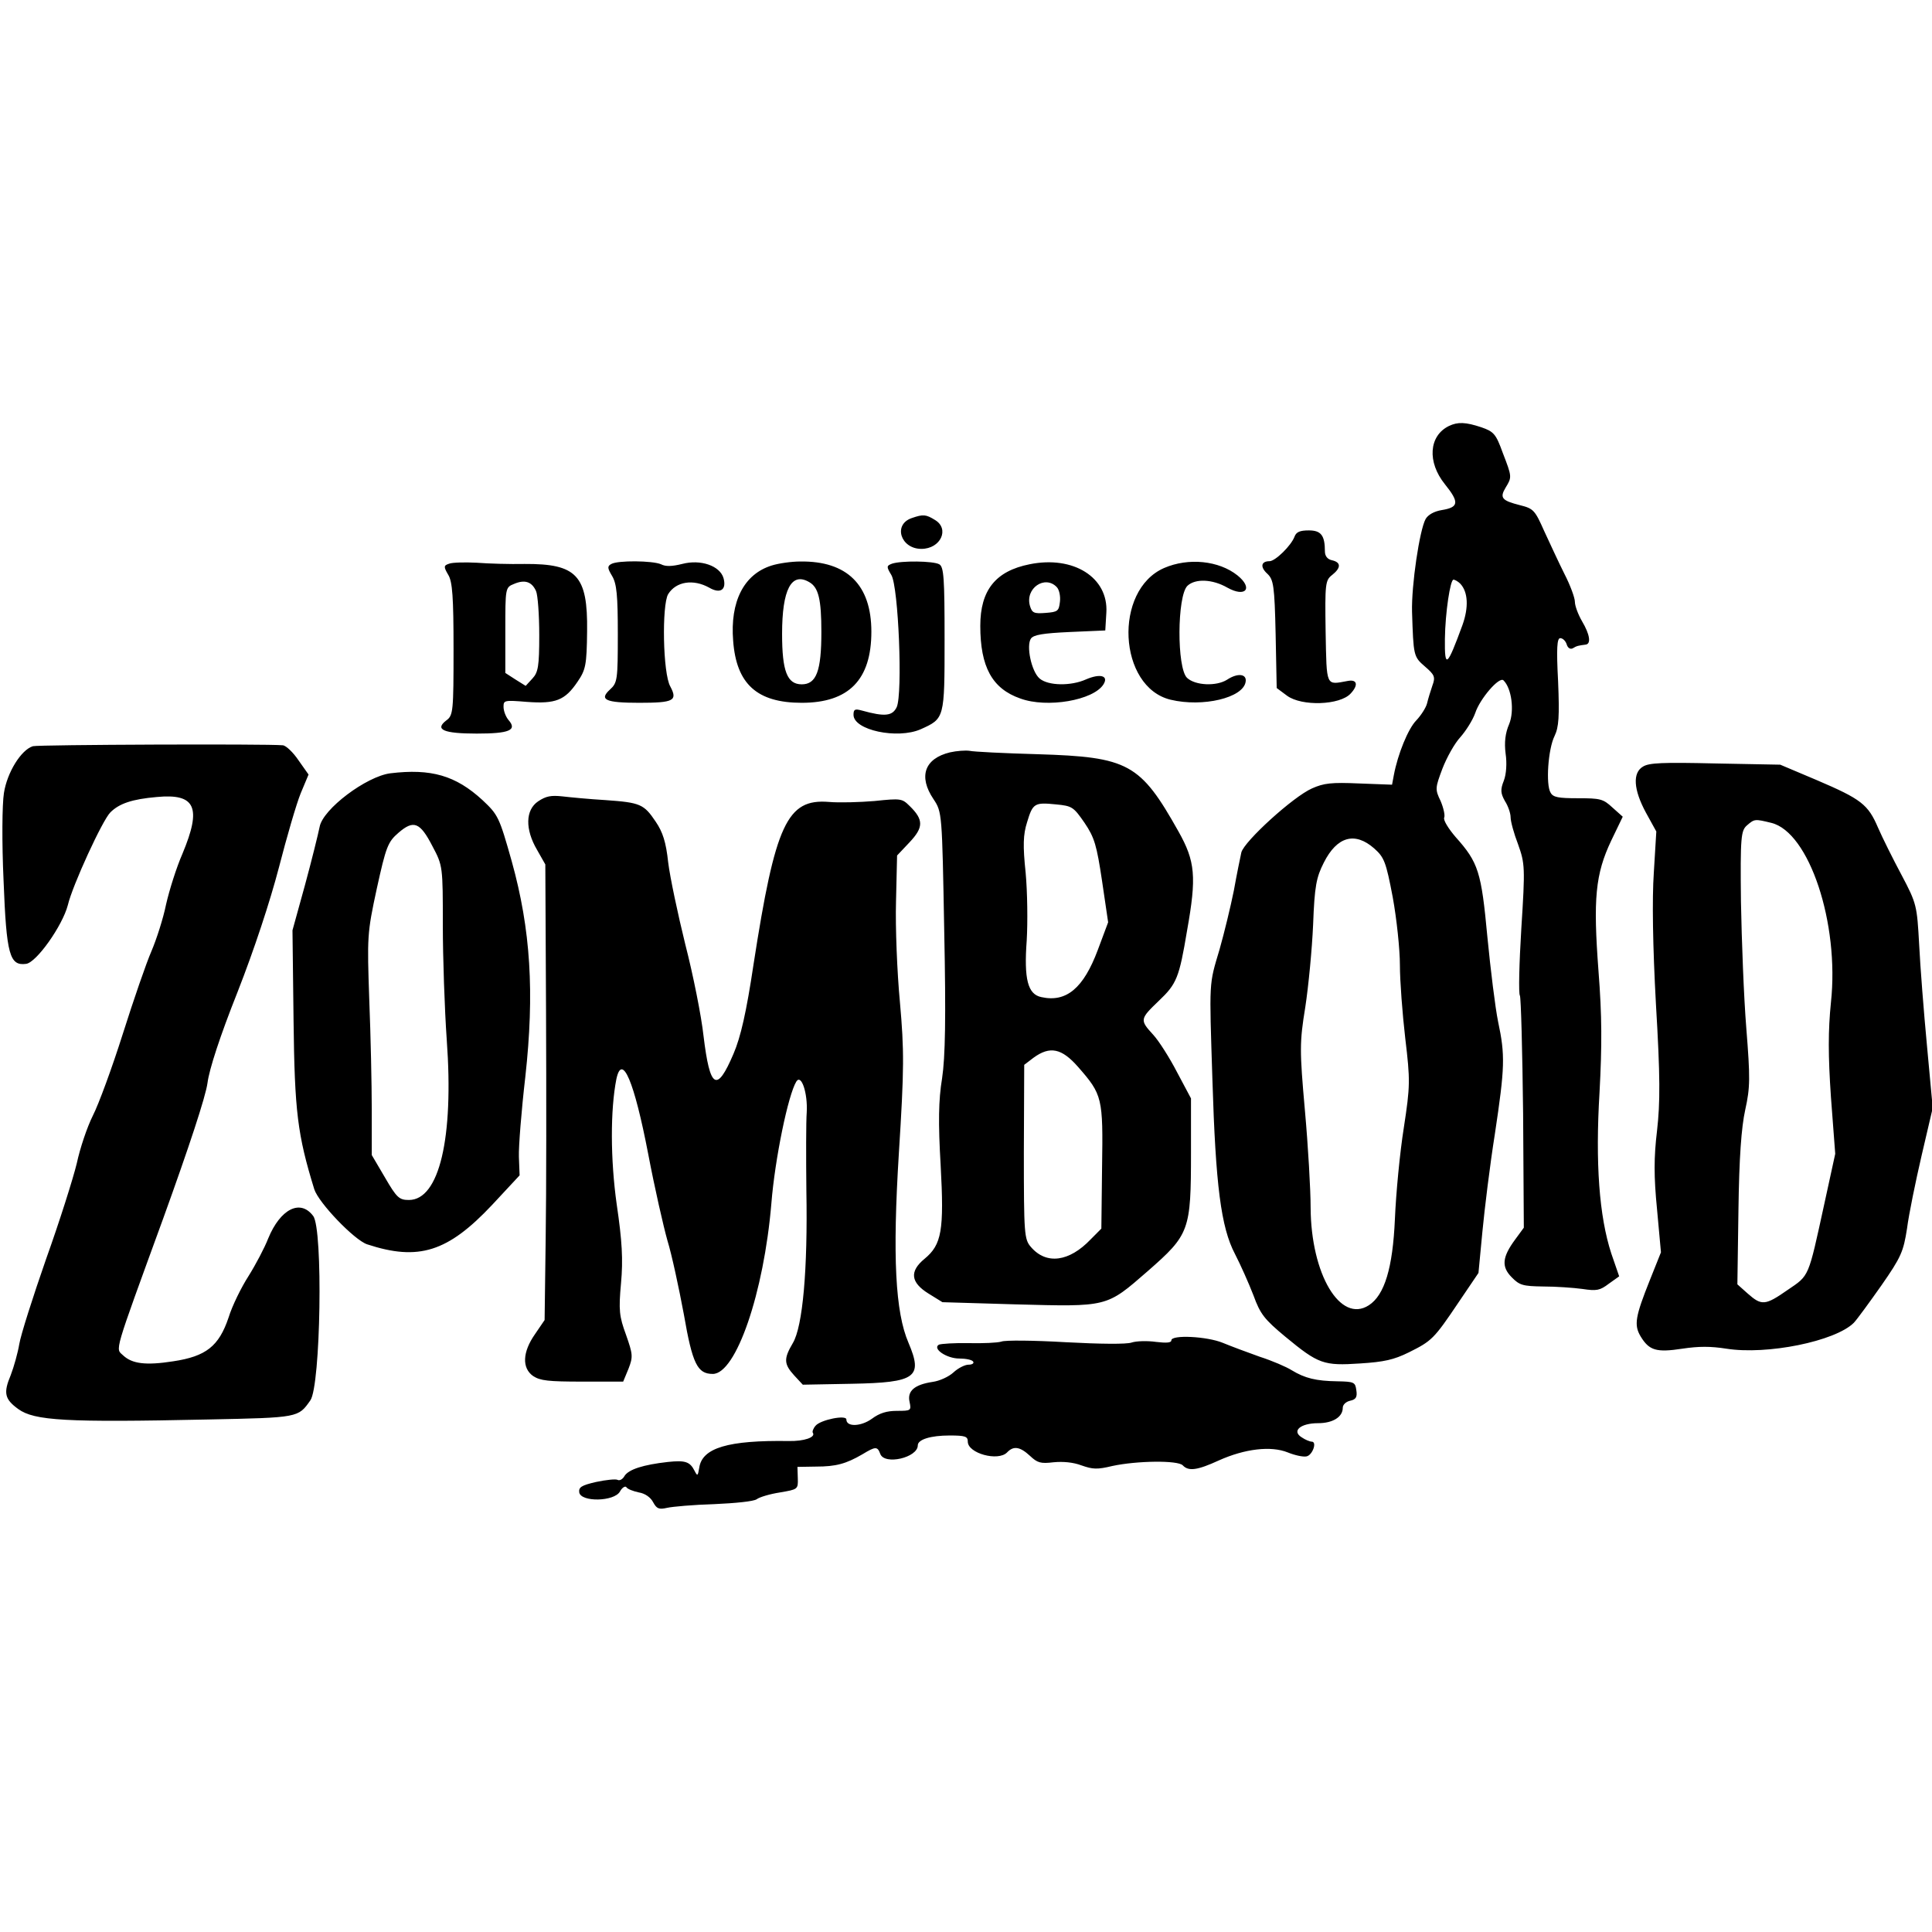
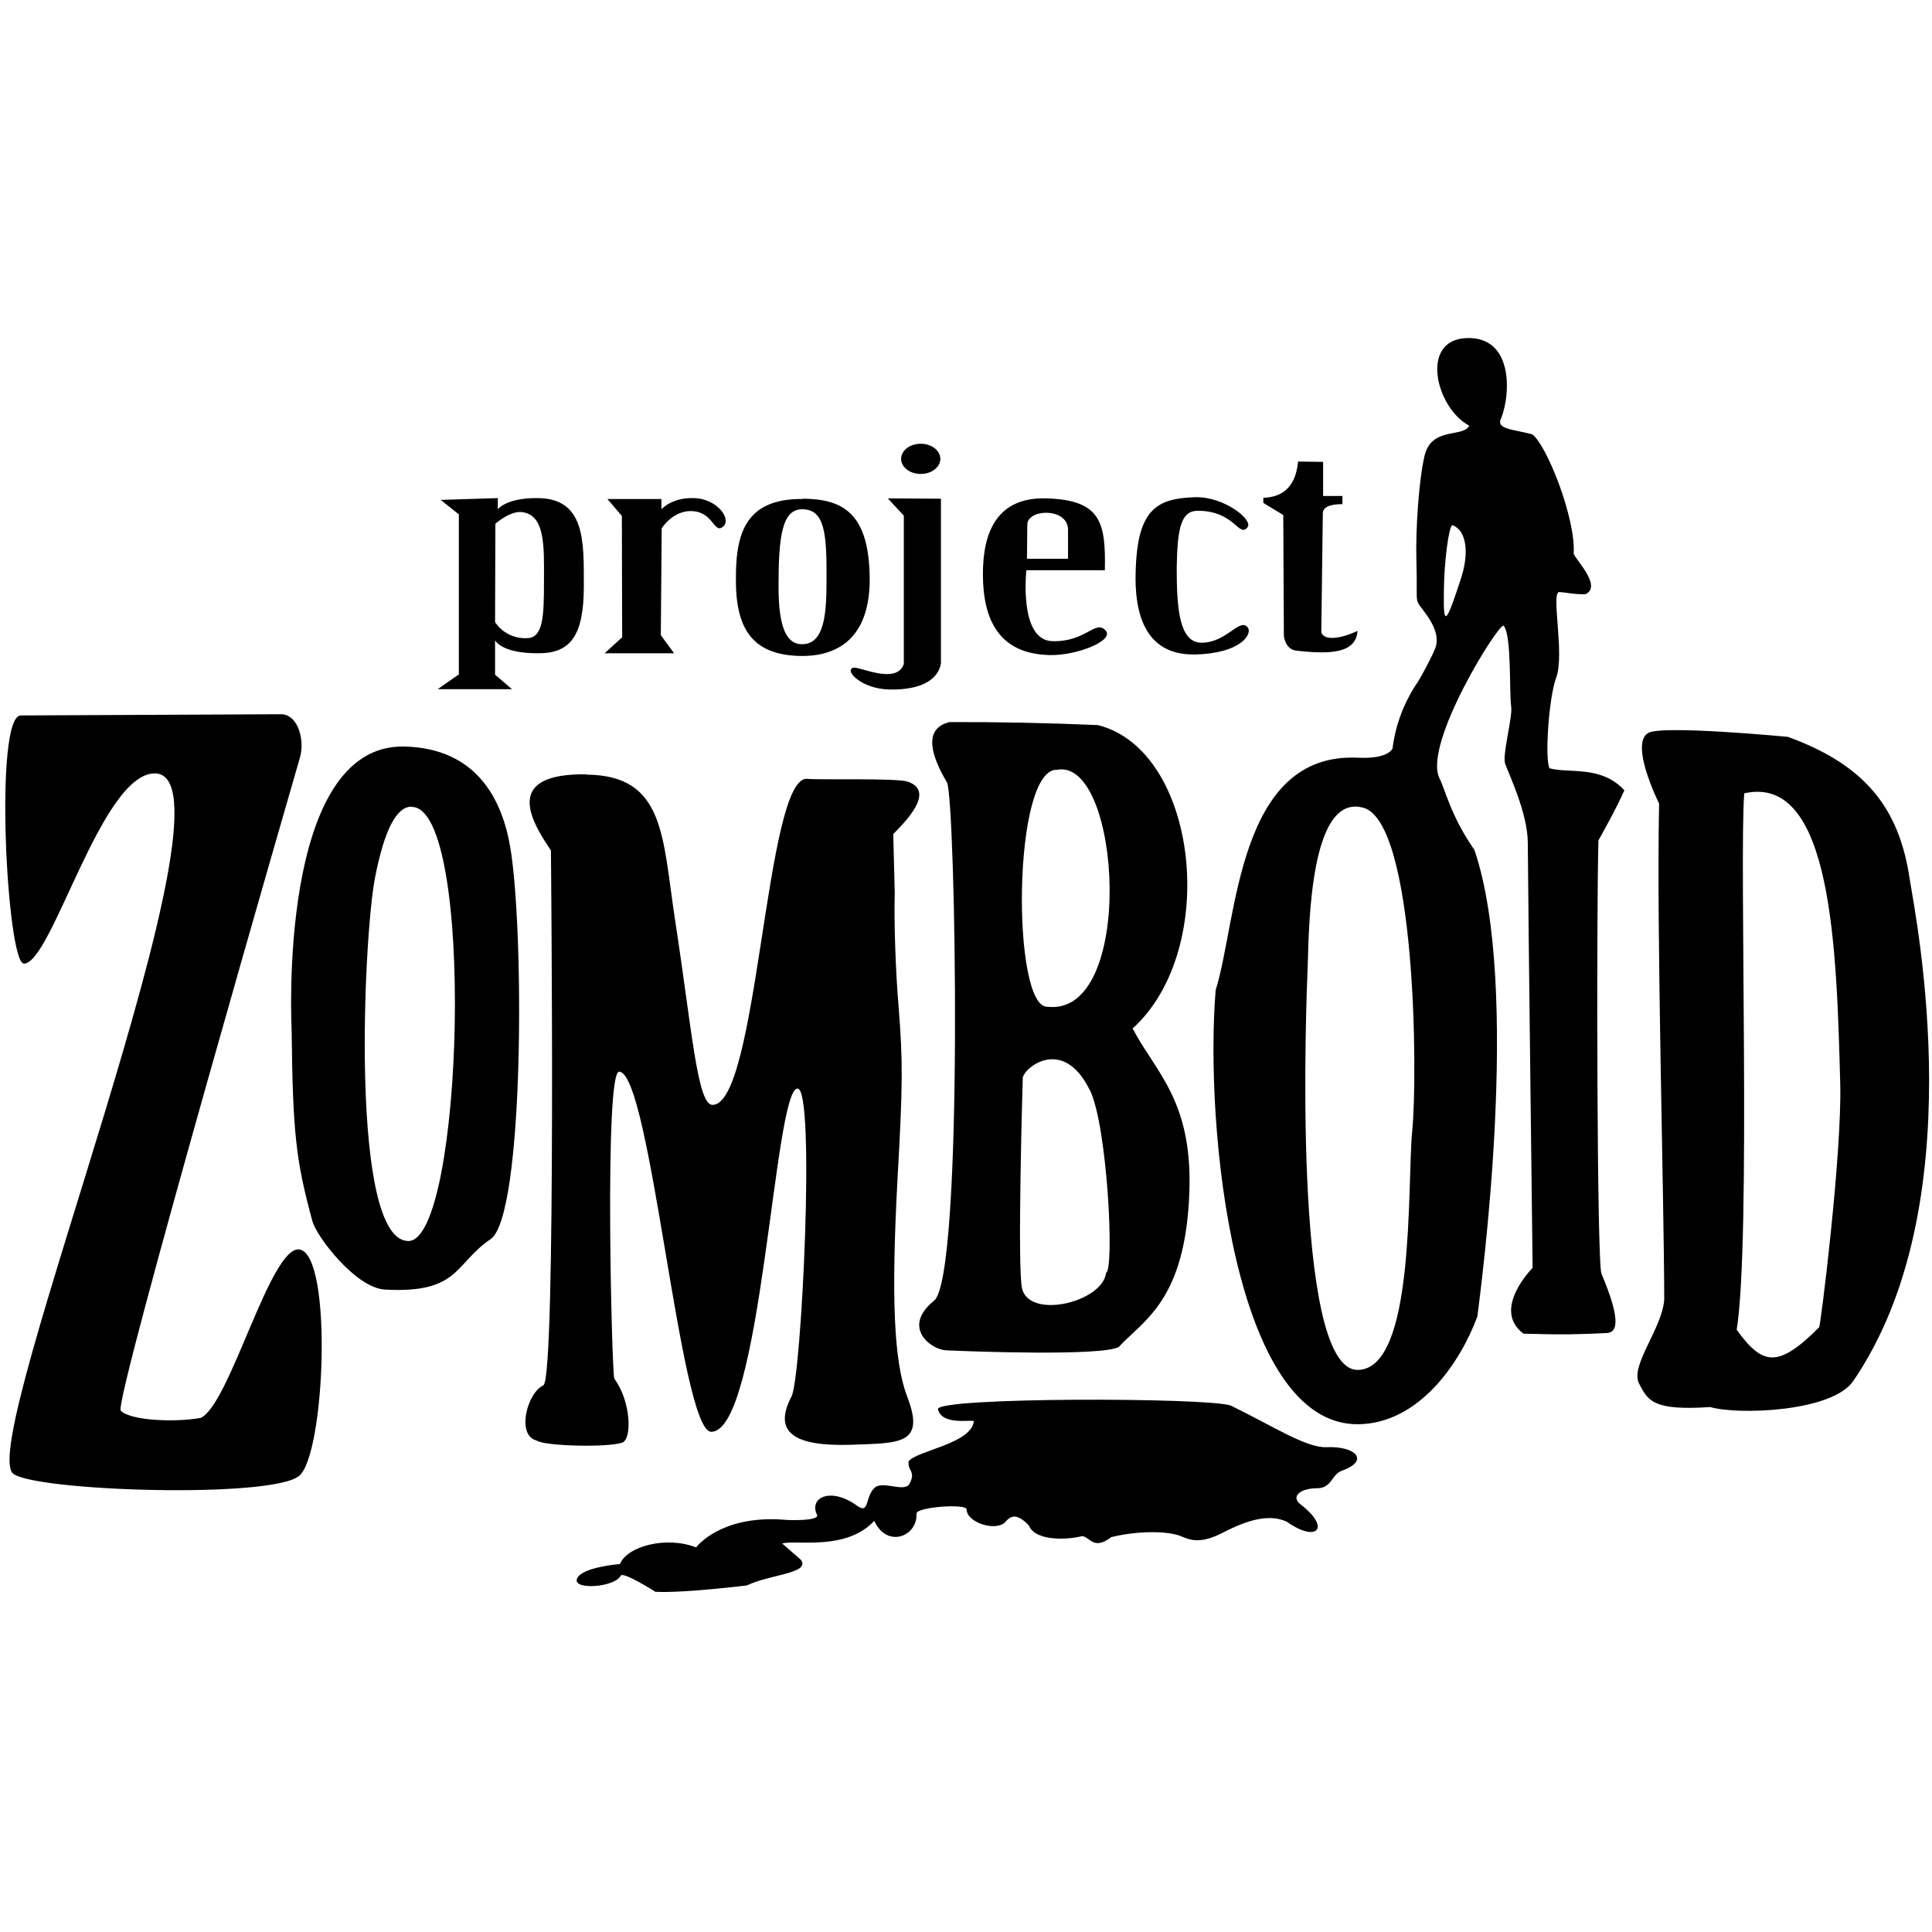
- <svg xmlns="http://www.w3.org/2000/svg" viewBox="0 -14 64 64">
-   <g transform="translate(0,36) scale(0.01183,-0.010198)">
-     <path d="M4057 3519 c-56 -32 -61 -117 -11 -189 41 -59 39 -75 -9 -84 -21 -4 -38 -15 -45 -29 -17 -36 -40 -215 -38 -302 4 -142 4 -145 36 -177 27 -27 30 -34 21 -62 -5 -17 -12 -43 -15 -58 -3 -14 -17 -39 -30 -55 -23 -27 -52 -110 -63 -178 l-5 -31 -92 4 c-78 4 -99 1 -132 -16 -53 -27 -190 -172 -198 -208 -3 -16 -13 -72 -21 -124 -9 -52 -27 -138 -40 -191 -30 -117 -29 -97 -20 -424 9 -342 24 -479 63 -565 16 -36 39 -96 52 -135 19 -61 31 -78 89 -134 93 -89 107 -95 210 -87 67 5 94 12 136 36 64 37 70 43 139 162 l56 96 11 134 c6 73 21 216 35 318 28 216 29 255 9 364 -8 45 -21 168 -30 275 -17 212 -25 242 -89 325 -20 27 -35 55 -32 63 3 7 -2 32 -10 54 -16 38 -15 43 5 105 12 36 34 82 50 102 16 21 35 56 42 79 13 46 67 119 79 106 23 -26 31 -99 16 -142 -11 -29 -14 -60 -10 -96 4 -31 2 -67 -5 -88 -10 -29 -9 -41 3 -66 9 -16 16 -40 16 -53 0 -13 9 -52 21 -88 19 -62 20 -74 9 -273 -6 -114 -8 -212 -4 -218 3 -6 7 -178 9 -382 l2 -372 -24 -38 c-37 -58 -39 -89 -10 -123 22 -26 31 -29 88 -30 35 0 85 -4 110 -8 40 -7 49 -5 74 17 l29 24 -22 74 c-34 121 -45 294 -33 524 7 152 7 247 -3 395 -15 233 -9 313 36 423 l32 77 -29 30 c-26 28 -34 30 -97 30 -54 0 -69 3 -76 18 -14 26 -7 142 11 184 12 29 14 63 10 177 -5 109 -3 141 6 141 7 0 15 -9 18 -20 3 -12 10 -17 17 -13 11 8 16 9 36 12 16 2 12 33 -10 76 -11 22 -20 50 -20 63 0 13 -13 54 -29 90 -16 37 -41 100 -57 140 -26 68 -30 73 -68 84 -51 15 -57 24 -40 57 18 34 18 35 -8 113 -19 61 -25 69 -60 83 -44 17 -66 18 -91 4z m32 -512 c22 -27 24 -77 6 -135 -43 -136 -50 -143 -49 -44 1 85 15 192 24 192 4 0 13 -6 19 -13z m-241 -860 c28 -29 33 -43 52 -159 11 -70 20 -169 20 -220 0 -51 7 -158 15 -238 14 -136 14 -154 -4 -290 -11 -80 -22 -213 -25 -297 -6 -159 -29 -247 -73 -280 -80 -60 -162 101 -163 317 0 58 -7 200 -16 316 -15 196 -15 221 1 335 9 68 19 189 22 269 4 125 9 153 30 201 37 85 87 101 141 46z M2553 3220 c-53 -21 -31 -100 27 -100 54 0 80 65 38 94 -25 18 -33 19 -65 6z M3625 3160 c-9 -29 -54 -80 -70 -80 -24 0 -27 -19 -6 -41 17 -19 20 -38 23 -196 l3 -175 29 -25 c41 -35 148 -31 178 7 22 27 19 47 -8 41 -62 -13 -59 -22 -62 160 -2 155 -1 167 18 184 25 23 26 41 0 48 -13 3 -20 14 -20 29 0 52 -11 68 -45 68 -25 0 -35 -5 -40 -20z M1258 3072 c-16 -6 -16 -10 -3 -36 12 -22 15 -73 15 -242 0 -201 -1 -215 -20 -231 -34 -30 -8 -43 85 -43 91 0 114 11 89 44 -8 11 -14 30 -14 43 0 21 2 22 65 16 81 -7 107 5 142 65 23 39 26 54 27 165 2 181 -29 219 -175 218 -41 -1 -101 1 -134 4 -33 2 -68 1 -77 -3z m243 -89 c5 -13 9 -78 9 -143 0 -101 -3 -121 -19 -141 l-19 -24 -29 21 -28 21 0 139 c0 136 0 139 24 150 30 15 50 8 62 -23z M1712 3071 c-12 -7 -11 -14 2 -39 13 -25 16 -64 16 -188 0 -149 -1 -159 -22 -181 -31 -33 -13 -43 82 -43 97 0 108 7 87 53 -21 42 -24 265 -6 300 22 41 70 50 115 21 31 -21 49 -7 40 31 -10 40 -64 62 -116 46 -28 -8 -46 -9 -59 -1 -24 12 -121 13 -139 1z M2161 3066 c-78 -28 -117 -117 -108 -245 9 -140 67 -201 192 -201 132 0 195 75 195 231 0 152 -68 230 -199 228 -25 0 -61 -6 -80 -13z m105 -54 c26 -17 34 -56 34 -162 0 -127 -14 -170 -55 -170 -41 0 -55 43 -55 164 0 144 26 202 76 168z M2498 3072 c-16 -7 -16 -10 -2 -37 20 -39 32 -385 15 -429 -12 -29 -33 -32 -98 -11 -19 6 -23 4 -23 -14 0 -50 123 -80 188 -47 67 35 67 34 67 292 0 198 -2 236 -15 244 -17 11 -106 12 -132 2z M2883 3070 c-95 -22 -138 -84 -138 -200 0 -133 33 -204 112 -236 75 -32 205 -6 233 46 15 28 -9 36 -49 16 -42 -22 -106 -21 -130 3 -23 23 -38 107 -24 130 8 12 34 17 109 21 l99 5 3 58 c6 114 -92 186 -215 157z m76 -74 c7 -8 11 -30 9 -48 -3 -30 -6 -33 -40 -36 -33 -3 -38 0 -44 23 -14 57 42 101 75 61z M3260 3058 c-143 -72 -129 -387 18 -428 90 -25 203 6 210 58 4 26 -22 30 -52 7 -30 -22 -89 -19 -112 6 -29 32 -28 266 1 299 22 24 70 22 112 -6 51 -33 73 -2 28 40 -52 48 -137 58 -205 24z M92 2479 c-33 -12 -72 -85 -81 -152 -5 -36 -6 -160 -1 -285 8 -241 17 -277 63 -270 29 4 102 124 117 191 13 64 97 276 119 301 25 29 61 43 130 50 109 12 126 -34 72 -184 -17 -45 -37 -119 -46 -165 -8 -46 -27 -114 -41 -152 -14 -37 -50 -158 -80 -268 -30 -110 -68 -230 -84 -266 -16 -37 -36 -106 -45 -155 -10 -48 -48 -188 -86 -311 -37 -123 -71 -247 -75 -276 -4 -28 -15 -74 -24 -101 -21 -58 -17 -78 21 -110 45 -38 133 -44 532 -34 254 6 252 6 286 62 29 47 36 557 8 599 -36 56 -92 23 -126 -73 -10 -30 -35 -85 -55 -122 -20 -36 -46 -97 -56 -135 -27 -93 -63 -126 -155 -142 -77 -14 -115 -8 -140 19 -22 24 -29 -4 112 445 72 231 119 396 124 440 5 45 35 152 84 295 47 139 91 294 116 405 22 99 49 207 61 241 l22 61 -28 46 c-15 26 -35 48 -44 49 -44 5 -685 2 -700 -3z M2660 2459 c-71 -20 -89 -78 -46 -152 24 -42 24 -44 30 -427 5 -285 3 -410 -6 -480 -10 -70 -11 -144 -4 -282 10 -212 3 -258 -45 -304 -43 -41 -39 -77 11 -113 l39 -28 203 -7 c262 -8 255 -10 372 108 117 119 121 131 121 386 l0 175 -39 85 c-21 47 -51 102 -67 122 -38 48 -37 51 16 110 50 55 57 75 79 228 27 175 23 225 -24 322 -107 221 -140 242 -394 251 -94 3 -180 8 -191 11 -11 2 -36 0 -55 -5z m377 -229 c28 -48 34 -73 49 -189 l17 -134 -29 -90 c-40 -124 -88 -171 -158 -153 -38 9 -49 58 -41 184 3 59 2 158 -3 220 -8 88 -7 124 4 164 16 62 21 65 81 58 45 -5 49 -8 80 -60z m-18 -793 c68 -90 70 -100 67 -325 l-2 -200 -30 -35 c-60 -73 -124 -83 -167 -25 -19 25 -20 42 -20 309 l1 283 26 23 c46 39 79 31 125 -30z M4601 2413 c-30 -20 -27 -75 8 -150 l29 -61 -7 -134 c-5 -85 -3 -238 6 -428 12 -233 12 -319 3 -410 -9 -87 -9 -149 0 -255 l11 -140 -31 -90 c-41 -119 -45 -146 -26 -183 24 -46 44 -53 117 -40 46 8 79 8 123 0 114 -21 305 24 357 84 9 11 43 65 77 121 56 93 62 111 72 185 5 46 24 153 41 238 l31 154 -16 201 c-9 110 -19 259 -22 330 -6 126 -7 133 -49 225 -24 52 -54 122 -66 154 -28 76 -47 93 -172 155 l-102 50 -182 4 c-148 4 -185 2 -202 -10z m359 -183 c106 -30 191 -326 167 -583 -8 -92 -8 -172 0 -308 l12 -184 -31 -165 c-45 -239 -41 -229 -102 -277 -63 -51 -73 -52 -112 -12 l-29 30 3 242 c2 169 8 267 19 325 14 73 14 104 3 265 -7 100 -13 285 -15 411 -2 211 0 231 17 248 21 21 22 21 68 8z M1093 2391 c-67 -10 -189 -116 -198 -174 -4 -23 -22 -108 -41 -189 l-35 -147 3 -293 c3 -296 11 -371 58 -548 12 -44 112 -165 148 -179 144 -55 226 -25 350 128 l77 96 -2 60 c-1 33 7 150 18 260 26 273 15 479 -38 700 -35 144 -38 151 -82 199 -75 80 -144 103 -258 87z m118 -237 c29 -63 29 -66 29 -256 0 -106 5 -274 11 -373 20 -319 -21 -520 -106 -520 -27 0 -34 7 -67 73 l-37 73 0 147 c0 81 -3 242 -7 358 -6 204 -6 215 21 360 26 137 31 152 61 182 42 42 60 35 95 -44z M1507 2300 c-36 -28 -37 -91 -3 -158 l23 -47 2 -475 c1 -261 1 -594 -1 -740 l-3 -265 -27 -46 c-35 -58 -37 -110 -5 -136 20 -15 42 -18 138 -18 l114 0 15 42 c13 39 12 47 -7 110 -19 60 -21 80 -14 168 6 76 3 137 -12 255 -18 148 -18 308 -1 408 16 86 50 -8 89 -243 18 -110 43 -237 54 -282 12 -45 32 -153 46 -240 24 -161 38 -193 81 -193 65 0 143 263 164 554 10 145 47 353 70 396 14 25 32 -38 29 -100 -2 -30 -2 -145 -1 -255 4 -254 -10 -441 -38 -495 -26 -51 -25 -68 4 -105 l24 -30 138 3 c179 4 199 21 158 133 -37 99 -45 280 -27 616 15 275 15 333 3 490 -8 98 -13 245 -11 327 l3 150 35 43 c39 48 40 73 0 118 -21 24 -24 25 -98 16 -41 -4 -99 -6 -128 -3 -117 11 -150 -71 -211 -528 -20 -155 -36 -236 -56 -290 -47 -128 -66 -114 -84 58 -6 64 -29 198 -51 297 -21 99 -43 219 -48 267 -6 65 -15 98 -35 132 -33 57 -43 62 -141 70 -44 3 -98 9 -120 12 -32 4 -46 1 -68 -16z M3280 549 c0 -8 -14 -9 -43 -5 -24 4 -55 3 -68 -2 -14 -6 -89 -5 -185 1 -89 6 -170 7 -180 2 -11 -4 -52 -6 -91 -5 -40 1 -78 -2 -84 -5 -19 -13 22 -45 57 -45 18 0 36 -4 39 -10 3 -5 -2 -10 -13 -10 -10 0 -29 -11 -42 -25 -13 -14 -39 -28 -59 -31 -51 -9 -71 -30 -64 -65 5 -28 4 -29 -35 -29 -29 0 -49 -7 -71 -26 -30 -25 -71 -27 -71 -2 0 16 -72 -1 -86 -20 -7 -9 -10 -20 -8 -23 9 -15 -25 -28 -67 -27 -170 3 -243 -22 -251 -87 -4 -27 -5 -28 -13 -10 -13 30 -26 35 -75 29 -69 -9 -109 -24 -121 -45 -5 -11 -14 -17 -20 -13 -5 3 -32 0 -60 -7 -41 -11 -49 -17 -47 -34 5 -32 98 -30 114 3 6 13 15 19 18 14 3 -6 19 -13 35 -17 17 -3 33 -16 40 -32 10 -21 16 -24 39 -18 15 4 74 10 132 12 59 3 111 9 119 16 8 7 37 17 65 22 50 10 51 10 50 46 l-1 37 52 1 c56 0 84 9 130 40 37 26 42 26 50 1 12 -37 105 -12 105 28 0 19 36 32 89 32 44 0 51 -3 51 -20 0 -38 85 -65 110 -35 18 22 36 19 64 -11 21 -23 30 -26 66 -21 27 3 55 0 78 -10 32 -13 44 -14 87 -2 68 17 183 19 197 2 16 -20 41 -16 101 16 73 38 146 48 193 26 19 -9 42 -15 52 -13 17 3 31 48 15 48 -5 0 -18 6 -28 14 -29 21 -3 46 46 46 41 0 69 20 69 50 0 10 9 20 21 23 16 4 20 12 17 34 -3 26 -6 28 -53 29 -60 1 -91 10 -128 36 -15 11 -55 31 -90 44 -34 14 -80 34 -103 45 -44 21 -144 27 -144 8z" />
-   </g>
+ <svg xmlns="http://www.w3.org/2000/svg" viewBox="0 0 64 64">
+   <path d="M48.57 11.2c-1.56.07-.99 2.33.1 2.9-.2.41-1.25.02-1.48 1-.19.8-.3 2.46-.27 3.47.05 1.65-.11 1.16.34 1.8.26.37.4.73.3 1.06-.06.2-.53 1.1-.68 1.29a5 5 0 0 0-.75 2.07s-.11.36-1.15.31c-4.01-.19-3.99 5.42-4.71 7.7-.37 4.53.6 14.43 4.73 14.38 2.01-.03 3.37-2.03 3.94-3.57.12-.98 1.46-10.89-.1-15.46-.77-1.1-.95-1.95-1.16-2.38-.54-1.15 2-5.19 2.13-5.04.27.3.18 2.17.25 2.68.05.36-.3 1.58-.2 1.89.13.36.74 1.63.75 2.6.01 1.94.16 14.1.16 14.1s-1.38 1.38-.3 2.18c1.34.04 1.84.02 2.73-.02.4 0 .49-.45-.15-1.97-.15-.35-.17-11.66-.1-14.35.27-.49.55-.98.86-1.66-.77-.84-1.85-.55-2.48-.73-.16-.3-.03-2.32.22-3 .29-.78-.18-2.81.1-2.84.08 0 .64.1.88.07.56-.28-.4-1.2-.4-1.35.07-1.17-.9-3.6-1.37-3.94-.6-.17-1.23-.16-1.03-.54.33-.85.38-2.72-1.16-2.65m-.23 6.35c.26.31.28.9.07 1.57-.51 1.58-.6 1.66-.58.51 0-.99.17-2.23.28-2.23q.1.02.23.15m-3.2 9.2c1.76.43 1.83 8.85 1.64 10.73-.17 1.79.11 7.88-1.8 7.9-2.22.02-1.7-12.45-1.66-13.38.04-1.45.1-5.68 1.81-5.25M43 15.29c-.09.95-.62 1.18-1.15 1.2v.17l.66.4.02 4.02q.08.42.39.47c1.18.14 2 .08 2.05-.65-.73.34-1.18.27-1.2.02l.05-3.9c-.01-.25.3-.32.65-.32v-.27h-.64V15.3zm-28.4 1.27.6.48v5.3l-.7.49h2.46l-.56-.48v-1.14s.2.44 1.44.43c1.05 0 1.5-.57 1.5-2.22 0-1.48.06-2.94-1.58-2.92-1 0-1.27.37-1.27.37v-.37zm2.64.4c.84.05.78 1.17.78 2.27 0 1.18-.02 1.92-.58 1.91a1.2 1.2 0 0 1-1.04-.53l.01-3.26s.45-.4.83-.39m2.88-.43.48.56.01 4.02-.58.53h2.3l-.44-.6.03-3.54c.16-.24.5-.57.96-.57.73 0 .76.72 1.04.54.36-.22-.13-.96-.95-.97-.72-.02-1.06.37-1.06.37v-.34zm6.47 0c-2-.02-2.24 1.28-2.21 2.84.03 1.63.7 2.35 2.19 2.36 1.34 0 2.25-.75 2.24-2.57-.02-2.19-.91-2.63-2.22-2.64m.02.35c.7.03.78.78.77 2.31 0 1.1-.05 2.17-.82 2.16-.48 0-.77-.5-.77-1.9 0-1.68.11-2.6.82-2.57m2.8-.36.53.57v4.92c-.25.7-1.49.06-1.68.12-.3.1.29.7 1.19.72 1.17.03 1.65-.4 1.72-.87v-5.45zm5.27 0c-1.68-.06-2.12 1.16-2.12 2.5 0 1.55.55 2.65 2.21 2.69.92.02 2.17-.49 1.85-.82-.34-.36-.64.39-1.76.36S34 18.89 34 18.89h2.6c.03-1.57-.12-2.32-1.91-2.38m-.66.87c0-.52 1.32-.58 1.35.15v.98h-1.36zm3.59 1.57c-.04 1.3.27 2.76 1.96 2.73 1.54-.03 1.94-.7 1.74-.91-.27-.3-.71.54-1.54.52-.72-.02-.8-1.16-.8-2.48.02-1.34.15-1.89.7-1.89 1.23 0 1.36.92 1.65.54.18-.24-.77-1.01-1.73-.99-1.26.04-1.93.37-1.98 2.48M.69 23.7c-.9 0-.46 8.22.1 8.22.92.02 2.56-6.29 4.33-6.3 3.13-.03-5.96 22.23-4.68 23.2.76.58 8.55.83 9.47.07.86-.71 1.12-7.33.01-7.5-.96-.14-2.3 5.13-3.27 5.58-.91.16-2.35.08-2.65-.24-.25-.28 5.92-21.58 5.92-21.58.2-.6-.04-1.5-.62-1.49zm30.73.23c-.85.23-.56 1.13-.05 1.99.28.49.57 16.37-.43 17.17-1.08.87-.11 1.62.4 1.64.78.04 5.17.2 5.72-.11.81-.88 2.22-1.53 2.34-5.16.1-3.02-1.13-3.95-1.88-5.39 2.9-2.63 2.17-9.22-1.15-10.05a104 104 0 0 0-4.95-.1m3.6 1.58c2.13-.4 2.61 8.19-.32 7.85-1.19.06-1.17-7.92.32-7.85m1.08 10.6c.59 1.2.82 5.98.54 6.06-.1.96-2.5 1.56-2.78.54-.17-.64.02-6.97.02-6.97-.03-.3 1.31-1.47 2.22.38M54.6 24.28c-.63.36.36 2.34.36 2.34-.09 4.28.16 12.75.17 16.42-.06.97-1.15 2.2-.83 2.8.29.55.44.9 2.35.77.93.27 4.04.16 4.74-.86 3.98-5.82 2.1-15.2 1.87-16.64-.35-2.35-1.48-3.77-4.03-4.7 0 0-4.17-.4-4.63-.13m3.18 2c2.91-.66 3.06 5.14 3.18 9.62.06 2.35-.66 8.1-.7 8.07-1.36 1.36-1.87 1.27-2.73.08.48-3 .08-15.56.25-17.77m-44.36-1.55c-4.25-.13-3.76 9.35-3.76 9.35.04 3.44.13 4.31.69 6.38.14.5 1.43 2.21 2.41 2.26 2.47.13 2.29-.86 3.49-1.67 1.12-.76 1.12-10.27.65-13-.27-1.56-1.1-3.25-3.48-3.32m.21 2c2.13-.04 1.73 14.42-.11 14.38-1.94-.03-1.48-10.05-1.1-12.02.31-1.6.71-2.36 1.21-2.37m5.79-1.07c-2.7-.03-1.9 1.45-1.17 2.52 0 0 .18 17.51-.25 17.72-.55.26-.9 1.67-.22 1.83.23.18 2.32.24 2.83.07.33-.11.3-1.36-.26-2.12-.08-.11-.34-10.18.16-10.17 1.05.03 2.02 11.92 3.05 11.93 1.67 0 2.08-11.38 2.86-11.37.6 0 .13 9.58-.2 10.2-.63 1.2.1 1.66 1.98 1.6 1.6-.06 2.47 0 1.85-1.6-.44-1.16-.53-3.27-.32-7.18.18-3.2.18-3.87.04-5.7-.1-1.14-.16-2.85-.13-3.8l-.05-1.95c.35-.36 1.44-1.42.47-1.74-.36-.12-2.98-.05-3.32-.09-1.39-.12-1.62 10.82-3.14 10.8-.5 0-.68-2.5-1.24-6.14-.42-2.75-.33-4.78-2.94-4.8m21.35 20.9c-.78-.27-9.73-.28-9.7.12.13.56 1.15.33 1.19.4-.08.75-1.92.98-2.16 1.33-.04.33.25.32.03.74-.15.3-.87-.1-1.14.12-.35.29-.17.93-.61.6-.87-.62-1.58-.26-1.32.3.1.17-.5.2-1 .18-1.96-.18-2.84.7-3 .91-1-.39-2.3-.03-2.52.55 0 0-1.3.1-1.43.5-.12.37 1.26.27 1.45-.11.07-.16 1.15.53 1.15.53.9.05 3.03-.21 3.03-.21.77-.37 2.12-.4 1.79-.85l-.62-.54c.43-.13 2.12.26 3.05-.75.42.92 1.44.52 1.4-.24-.01-.22 1.66-.34 1.66-.14 0 .44 1 .76 1.3.4.21-.25.43-.21.76.13.23.57 1.4.45 1.7.37.3-.1.38.52 1.03.02.8-.2 1.86-.23 2.34-.02.3.13.65.24 1.36-.13.87-.45 1.56-.62 2.12-.36.98.7 1.48.22.46-.57-.34-.25-.04-.54.54-.54.49 0 .48-.46.82-.58.93-.33.47-.82-.5-.78-.67.03-1.73-.67-3.18-1.38" />
+   <ellipse cx="30.5" cy="15.2" rx=".65" ry=".5" />
</svg>
